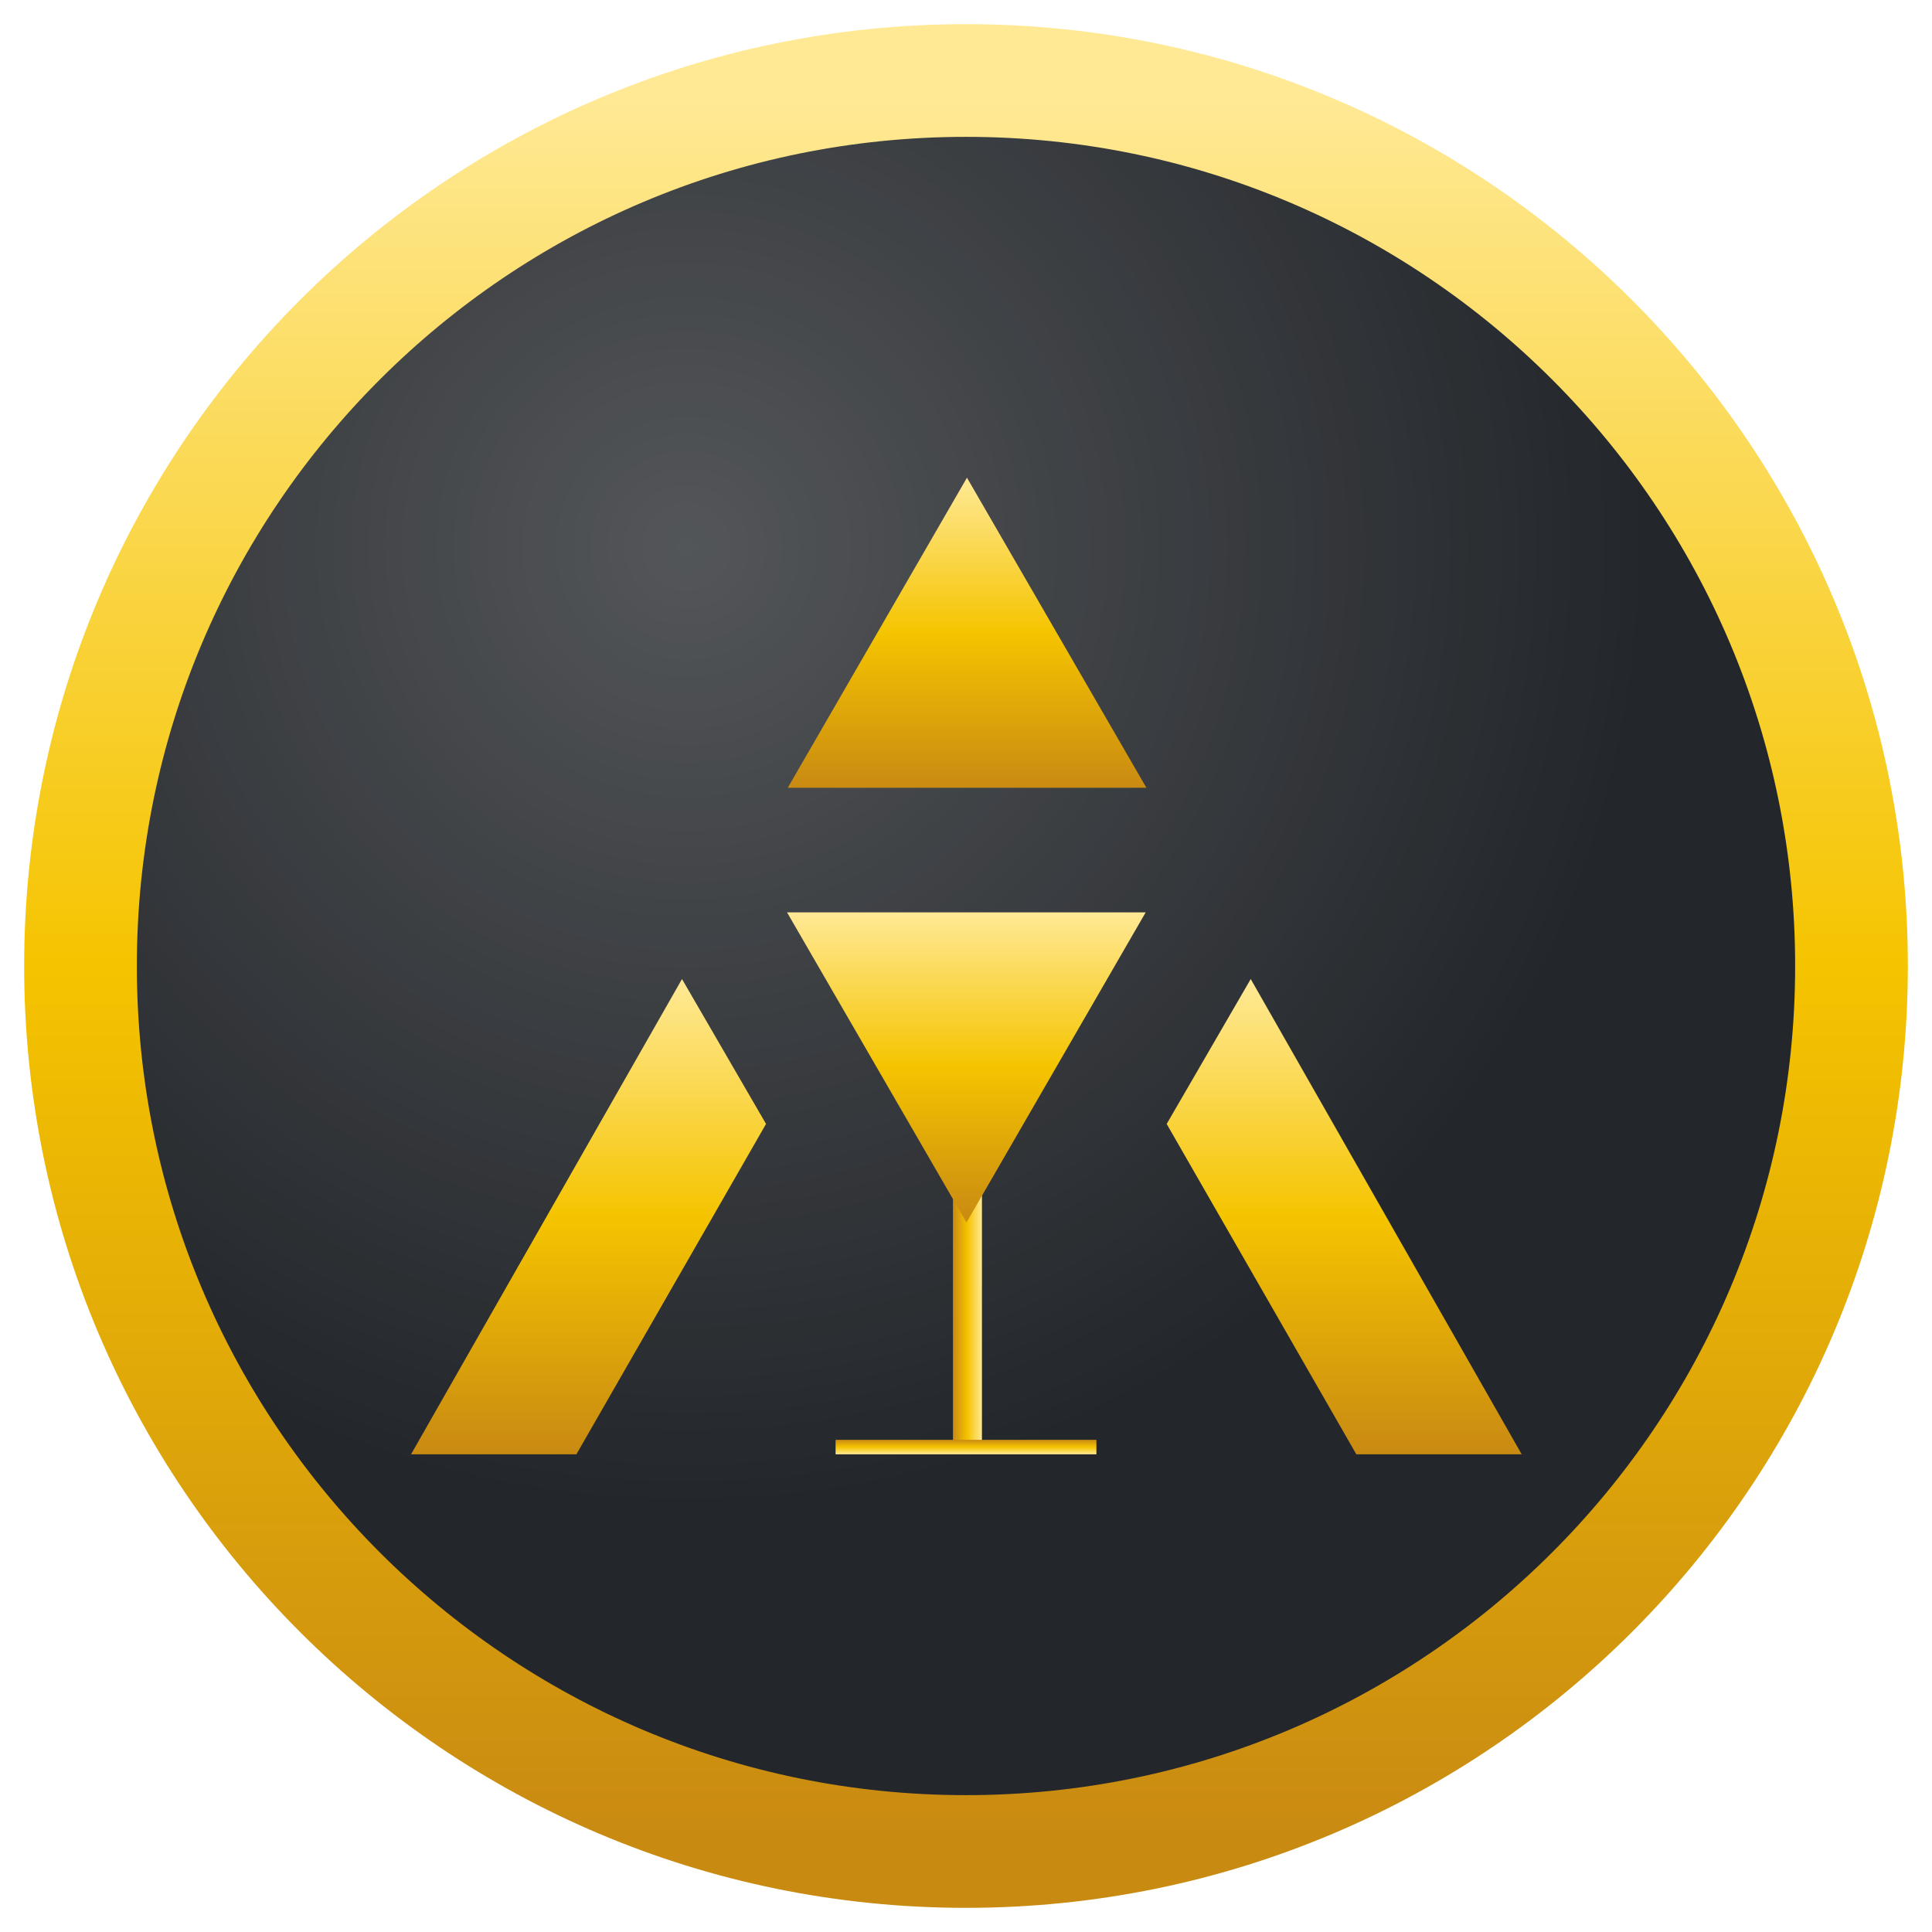
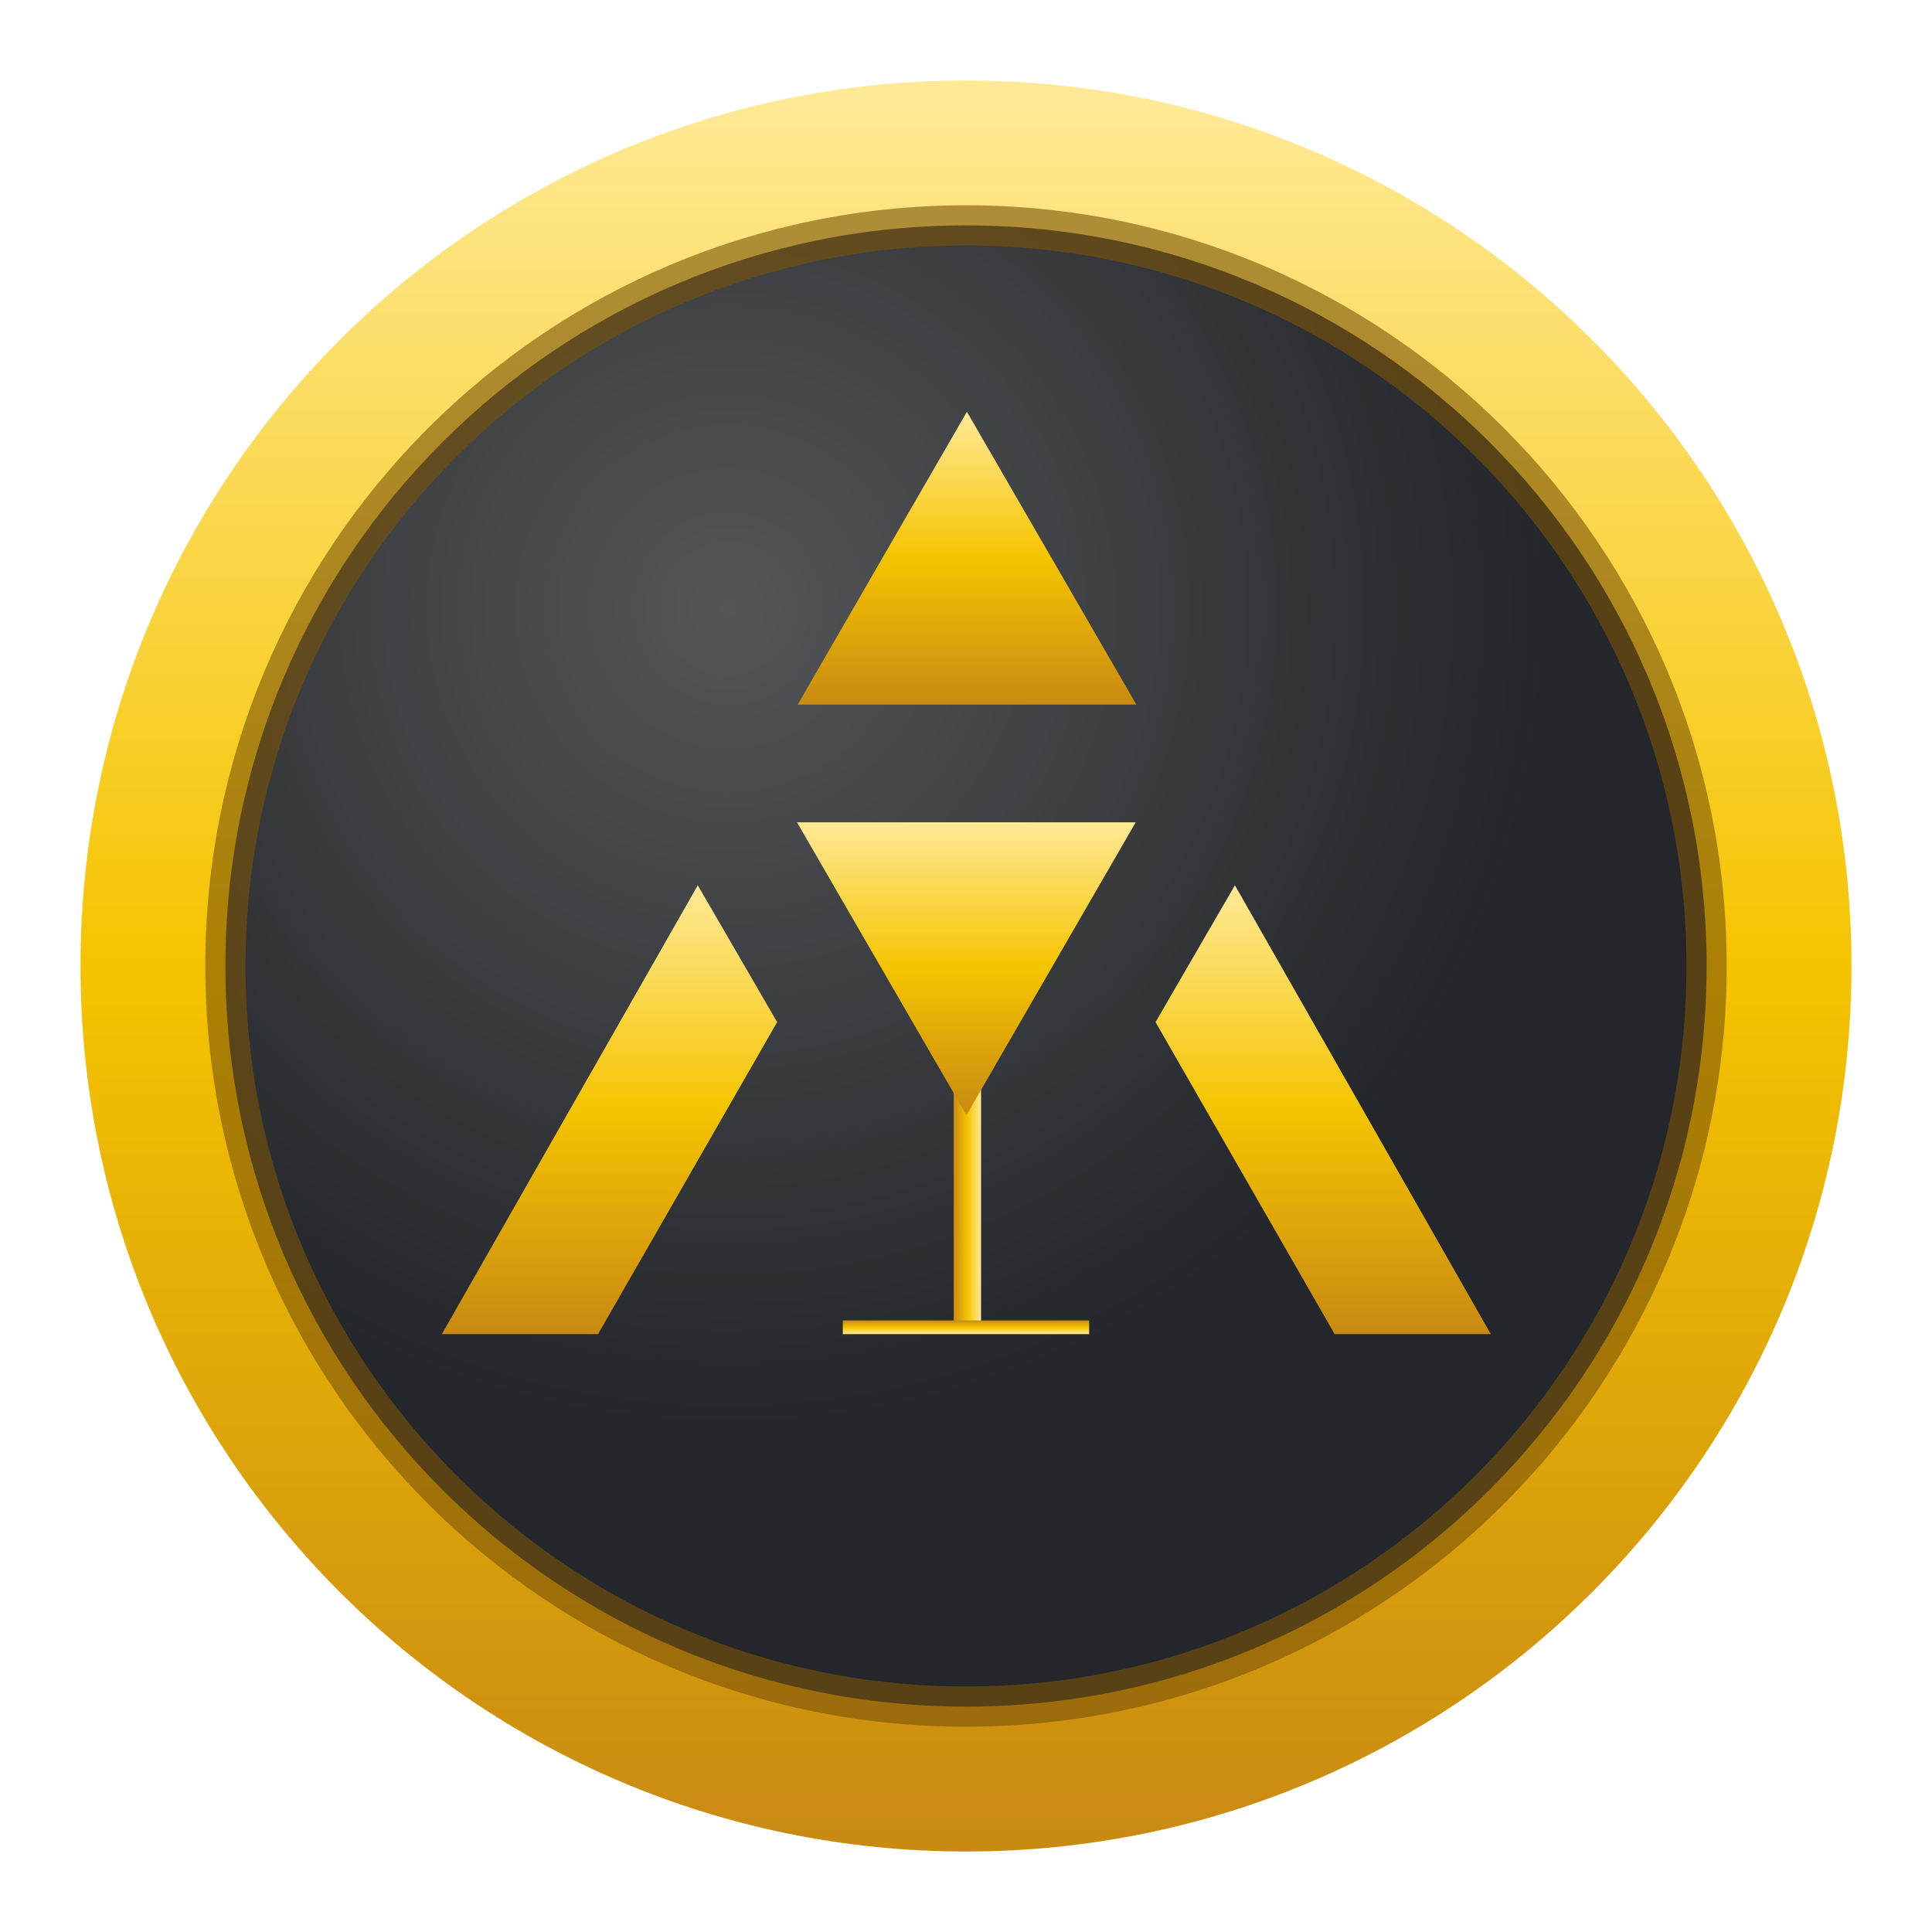
<svg xmlns="http://www.w3.org/2000/svg" width="24" height="24" viewBox="0 0 24 24" fill="none">
  <defs>
    <linearGradient id="kSGold" x1="0" y1="0" x2="0" y2="1">
      <stop stop-color="#FFE995" />
      <stop offset="0.5" stop-color="#F5C400" />
      <stop offset="1" stop-color="#C98A12" />
    </linearGradient>
    <radialGradient id="kSSheen" cx="0.34" cy="0.26" r="0.55">
      <stop stop-color="#FFFFFF" stop-opacity="0.22" />
      <stop offset="1" stop-color="#FFFFFF" stop-opacity="0" />
    </radialGradient>
  </defs>
-   <circle cx="12" cy="12" r="11" fill="#23262A" />
-   <circle cx="12" cy="12" r="11" fill="url(#kSSheen)" />
-   <circle cx="12" cy="12" r="11" stroke="url(#kSGold)" stroke-width="1.4" />
-   <g fill="url(#kSGold)" transform="translate(12 12) scale(0.018) translate(-512 -471)">
+   <circle cx="12" cy="12" r="11" fill="url(#kSGold)" />
+   <circle cx="12" cy="12" r="9.2" fill="#23262A" />
+   <circle cx="12" cy="12" r="9.2" fill="url(#kSSheen)" />
+   <circle cx="12" cy="12" r="9.2" fill="none" stroke="#7A5408" stroke-width="0.5" stroke-opacity="0.6" />
+   <g fill="url(#kSGold)" transform="translate(12 12) scale(0.017) translate(-512 -539)">
    <path d="M129 808L316 480L374 580L243.117 808H129Z" />
    <path d="M895.5 808L708.5 480L650.5 580L781.383 808H895.5Z" />
    <rect x="523" y="618" width="185" height="20" transform="rotate(90 523 618)" />
    <rect x="602" y="808" width="180" height="10" transform="rotate(-180 602 808)" />
    <path d="M636.5 348L512.66 134L389 348H636.5Z" />
    <path d="M388.5 434L512.34 648L636 434L388.5 434Z" />
  </g>
</svg>
